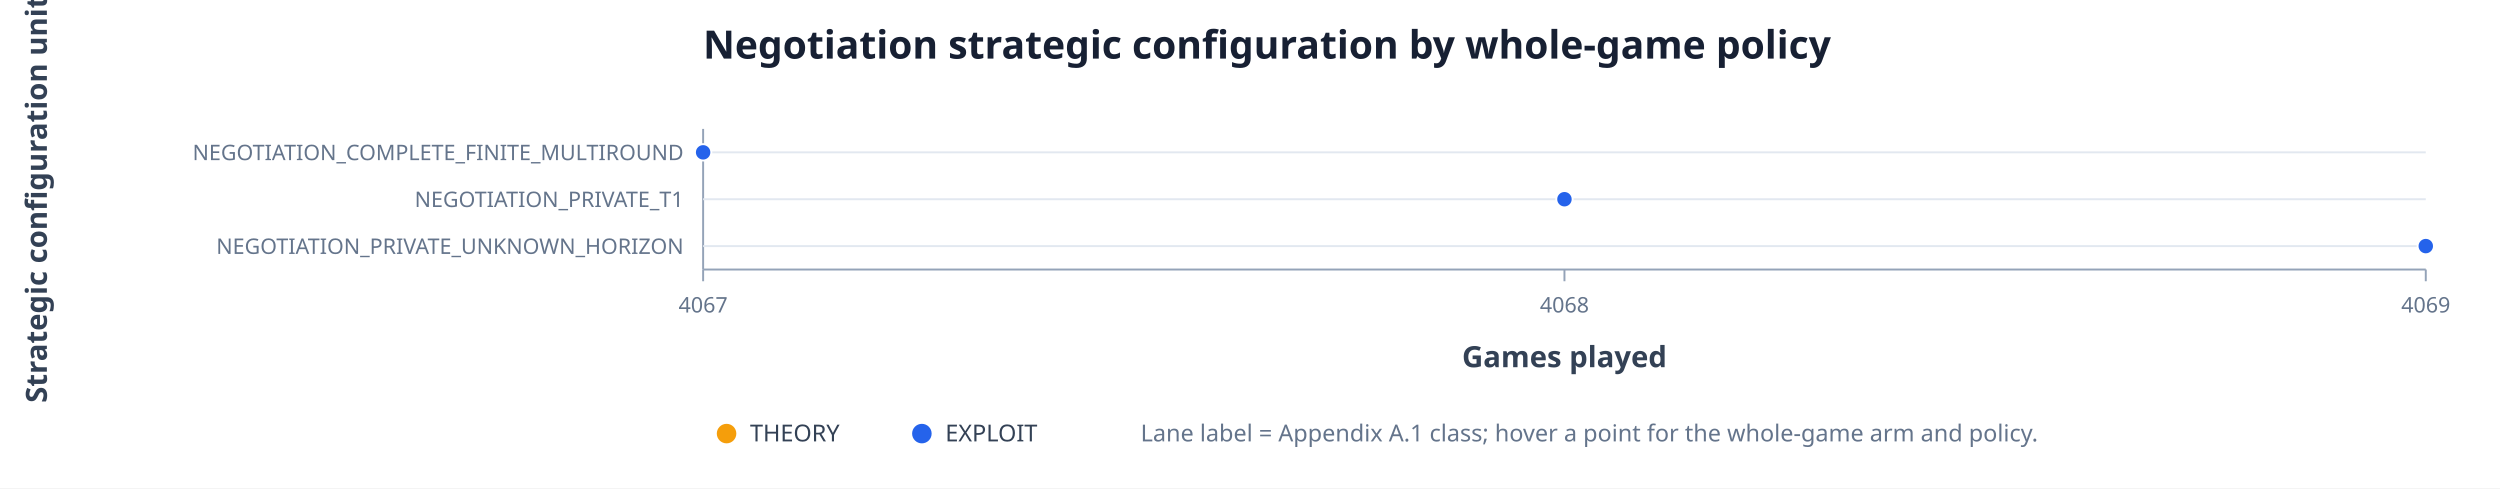
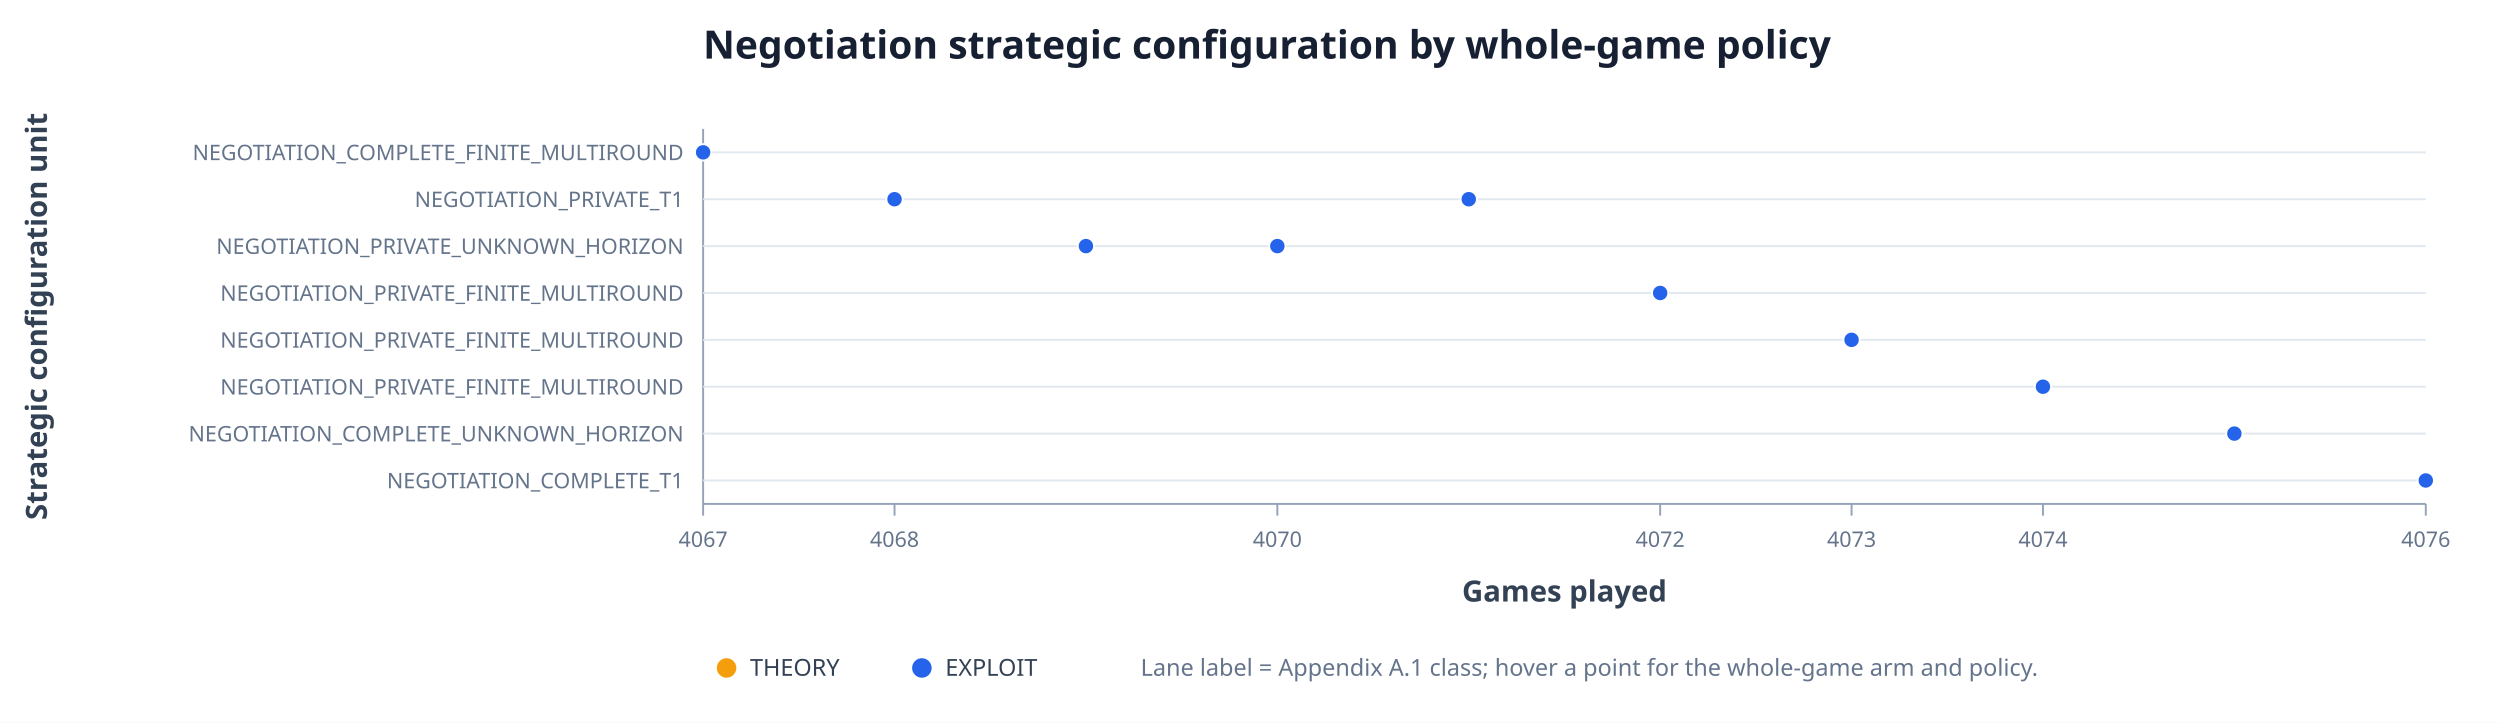
- <svg xmlns="http://www.w3.org/2000/svg" width="1280" height="250" viewBox="0 0 1280 250" role="img">
-   <rect width="1280" height="250" fill="white" />
+ <svg xmlns="http://www.w3.org/2000/svg" width="1280" height="370" viewBox="0 0 1280 370" role="img">
+   <rect width="1280" height="370" fill="white" />
  <text x="360.0" y="30" font-family="system-ui,sans-serif" font-size="20" font-weight="700" fill="#172033">Negotiation strategic configuration by whole-game policy</text>
-   <line x1="360.0" y1="138.0" x2="1242.0" y2="138.0" stroke="#94a3b8" />
-   <line x1="360.0" y1="66.0" x2="360.0" y2="138.0" stroke="#94a3b8" />
-   <text x="801.0" y="188" text-anchor="middle" font-family="system-ui,sans-serif" font-size="15" font-weight="650" fill="#334155">Games played</text>
-   <text x="24" y="102.0" transform="rotate(-90 24 102.0)" text-anchor="middle" font-family="system-ui,sans-serif" font-size="15" font-weight="650" fill="#334155">Strategic configuration unit</text>
+   <line x1="360.0" y1="258.0" x2="1242.0" y2="258.0" stroke="#94a3b8" />
+   <line x1="360.0" y1="66.0" x2="360.0" y2="258.0" stroke="#94a3b8" />
+   <text x="801.0" y="308" text-anchor="middle" font-family="system-ui,sans-serif" font-size="15" font-weight="650" fill="#334155">Games played</text>
+   <text x="24" y="162.0" transform="rotate(-90 24 162.0)" text-anchor="middle" font-family="system-ui,sans-serif" font-size="15" font-weight="650" fill="#334155">Strategic configuration unit</text>
  <line x1="360.0" y1="78.00" x2="1242.0" y2="78.00" stroke="#e2e8f0" />
  <text x="350.0" y="82.00" text-anchor="end" font-family="system-ui,sans-serif" font-size="11" fill="#64748b">NEGOTIATION_COMPLETE_FINITE_MULTIROUND</text>
  <line x1="360.0" y1="102.00" x2="1242.0" y2="102.00" stroke="#e2e8f0" />
  <text x="350.0" y="106.00" text-anchor="end" font-family="system-ui,sans-serif" font-size="11" fill="#64748b">NEGOTIATION_PRIVATE_T1</text>
  <line x1="360.0" y1="126.00" x2="1242.0" y2="126.00" stroke="#e2e8f0" />
  <text x="350.0" y="130.00" text-anchor="end" font-family="system-ui,sans-serif" font-size="11" fill="#64748b">NEGOTIATION_PRIVATE_UNKNOWN_HORIZON</text>
-   <line x1="360.00" y1="138.0" x2="360.00" y2="144.0" stroke="#94a3b8" />
-   <text x="360.00" y="160.0" text-anchor="middle" font-family="system-ui,sans-serif" font-size="11" fill="#64748b">4067</text>
-   <line x1="801.00" y1="138.0" x2="801.00" y2="144.0" stroke="#94a3b8" />
-   <text x="801.00" y="160.0" text-anchor="middle" font-family="system-ui,sans-serif" font-size="11" fill="#64748b">4068</text>
-   <line x1="1242.00" y1="138.0" x2="1242.00" y2="144.0" stroke="#94a3b8" />
-   <text x="1242.00" y="160.0" text-anchor="middle" font-family="system-ui,sans-serif" font-size="11" fill="#64748b">4069</text>
+   <line x1="360.0" y1="150.00" x2="1242.0" y2="150.00" stroke="#e2e8f0" />
+   <text x="350.0" y="154.00" text-anchor="end" font-family="system-ui,sans-serif" font-size="11" fill="#64748b">NEGOTIATION_PRIVATE_FINITE_MULTIROUND</text>
+   <line x1="360.0" y1="174.00" x2="1242.0" y2="174.00" stroke="#e2e8f0" />
+   <text x="350.0" y="178.00" text-anchor="end" font-family="system-ui,sans-serif" font-size="11" fill="#64748b">NEGOTIATION_PRIVATE_FINITE_MULTIROUND</text>
+   <line x1="360.0" y1="198.00" x2="1242.0" y2="198.00" stroke="#e2e8f0" />
+   <text x="350.0" y="202.00" text-anchor="end" font-family="system-ui,sans-serif" font-size="11" fill="#64748b">NEGOTIATION_PRIVATE_FINITE_MULTIROUND</text>
+   <line x1="360.0" y1="222.00" x2="1242.0" y2="222.00" stroke="#e2e8f0" />
+   <text x="350.0" y="226.00" text-anchor="end" font-family="system-ui,sans-serif" font-size="11" fill="#64748b">NEGOTIATION_COMPLETE_UNKNOWN_HORIZON</text>
+   <line x1="360.0" y1="246.00" x2="1242.0" y2="246.00" stroke="#e2e8f0" />
+   <text x="350.0" y="250.00" text-anchor="end" font-family="system-ui,sans-serif" font-size="11" fill="#64748b">NEGOTIATION_COMPLETE_T1</text>
+   <line x1="360.00" y1="258.0" x2="360.00" y2="264.0" stroke="#94a3b8" />
+   <text x="360.00" y="280.0" text-anchor="middle" font-family="system-ui,sans-serif" font-size="11" fill="#64748b">4067</text>
+   <line x1="458.00" y1="258.0" x2="458.00" y2="264.0" stroke="#94a3b8" />
+   <text x="458.00" y="280.0" text-anchor="middle" font-family="system-ui,sans-serif" font-size="11" fill="#64748b">4068</text>
+   <line x1="654.00" y1="258.0" x2="654.00" y2="264.0" stroke="#94a3b8" />
+   <text x="654.00" y="280.0" text-anchor="middle" font-family="system-ui,sans-serif" font-size="11" fill="#64748b">4070</text>
+   <line x1="850.00" y1="258.0" x2="850.00" y2="264.0" stroke="#94a3b8" />
+   <text x="850.00" y="280.0" text-anchor="middle" font-family="system-ui,sans-serif" font-size="11" fill="#64748b">4072</text>
+   <line x1="948.00" y1="258.0" x2="948.00" y2="264.0" stroke="#94a3b8" />
+   <text x="948.00" y="280.0" text-anchor="middle" font-family="system-ui,sans-serif" font-size="11" fill="#64748b">4073</text>
+   <line x1="1046.00" y1="258.0" x2="1046.00" y2="264.0" stroke="#94a3b8" />
+   <text x="1046.00" y="280.0" text-anchor="middle" font-family="system-ui,sans-serif" font-size="11" fill="#64748b">4074</text>
+   <line x1="1242.00" y1="258.0" x2="1242.00" y2="264.0" stroke="#94a3b8" />
+   <text x="1242.00" y="280.0" text-anchor="middle" font-family="system-ui,sans-serif" font-size="11" fill="#64748b">4076</text>
  <circle cx="360.00" cy="78.00" r="4.2" fill="#2563eb" stroke="white" stroke-width="1" />
-   <circle cx="801.00" cy="102.00" r="4.2" fill="#2563eb" stroke="white" stroke-width="1" />
-   <circle cx="1242.00" cy="126.00" r="4.2" fill="#2563eb" stroke="white" stroke-width="1" />
-   <circle cx="372.0" cy="222" r="5" fill="#f59e0b" />
-   <text x="384.0" y="226" font-family="system-ui,sans-serif" font-size="12" fill="#334155">THEORY</text>
-   <circle cx="472.0" cy="222" r="5" fill="#2563eb" />
-   <text x="484.0" y="226" font-family="system-ui,sans-serif" font-size="12" fill="#334155">EXPLOIT</text>
-   <text x="584.0" y="226" font-family="system-ui,sans-serif" font-size="12" fill="#64748b">Lane label = Appendix A.1 class; hover a point for the whole-game arm and policy.</text>
+   <circle cx="458.00" cy="102.00" r="4.2" fill="#2563eb" stroke="white" stroke-width="1" />
+   <circle cx="556.00" cy="126.00" r="4.2" fill="#2563eb" stroke="white" stroke-width="1" />
+   <circle cx="654.00" cy="126.00" r="4.2" fill="#2563eb" stroke="white" stroke-width="1" />
+   <circle cx="752.00" cy="102.00" r="4.2" fill="#2563eb" stroke="white" stroke-width="1" />
+   <circle cx="850.00" cy="150.00" r="4.2" fill="#2563eb" stroke="white" stroke-width="1" />
+   <circle cx="948.00" cy="174.00" r="4.2" fill="#2563eb" stroke="white" stroke-width="1" />
+   <circle cx="1046.00" cy="198.00" r="4.2" fill="#2563eb" stroke="white" stroke-width="1" />
+   <circle cx="1144.00" cy="222.00" r="4.2" fill="#2563eb" stroke="white" stroke-width="1" />
+   <circle cx="1242.00" cy="246.00" r="4.2" fill="#2563eb" stroke="white" stroke-width="1" />
+   <circle cx="372.0" cy="342" r="5" fill="#f59e0b" />
+   <text x="384.0" y="346" font-family="system-ui,sans-serif" font-size="12" fill="#334155">THEORY</text>
+   <circle cx="472.0" cy="342" r="5" fill="#2563eb" />
+   <text x="484.0" y="346" font-family="system-ui,sans-serif" font-size="12" fill="#334155">EXPLOIT</text>
+   <text x="584.0" y="346" font-family="system-ui,sans-serif" font-size="12" fill="#64748b">Lane label = Appendix A.1 class; hover a point for the whole-game arm and policy.</text>
</svg>
